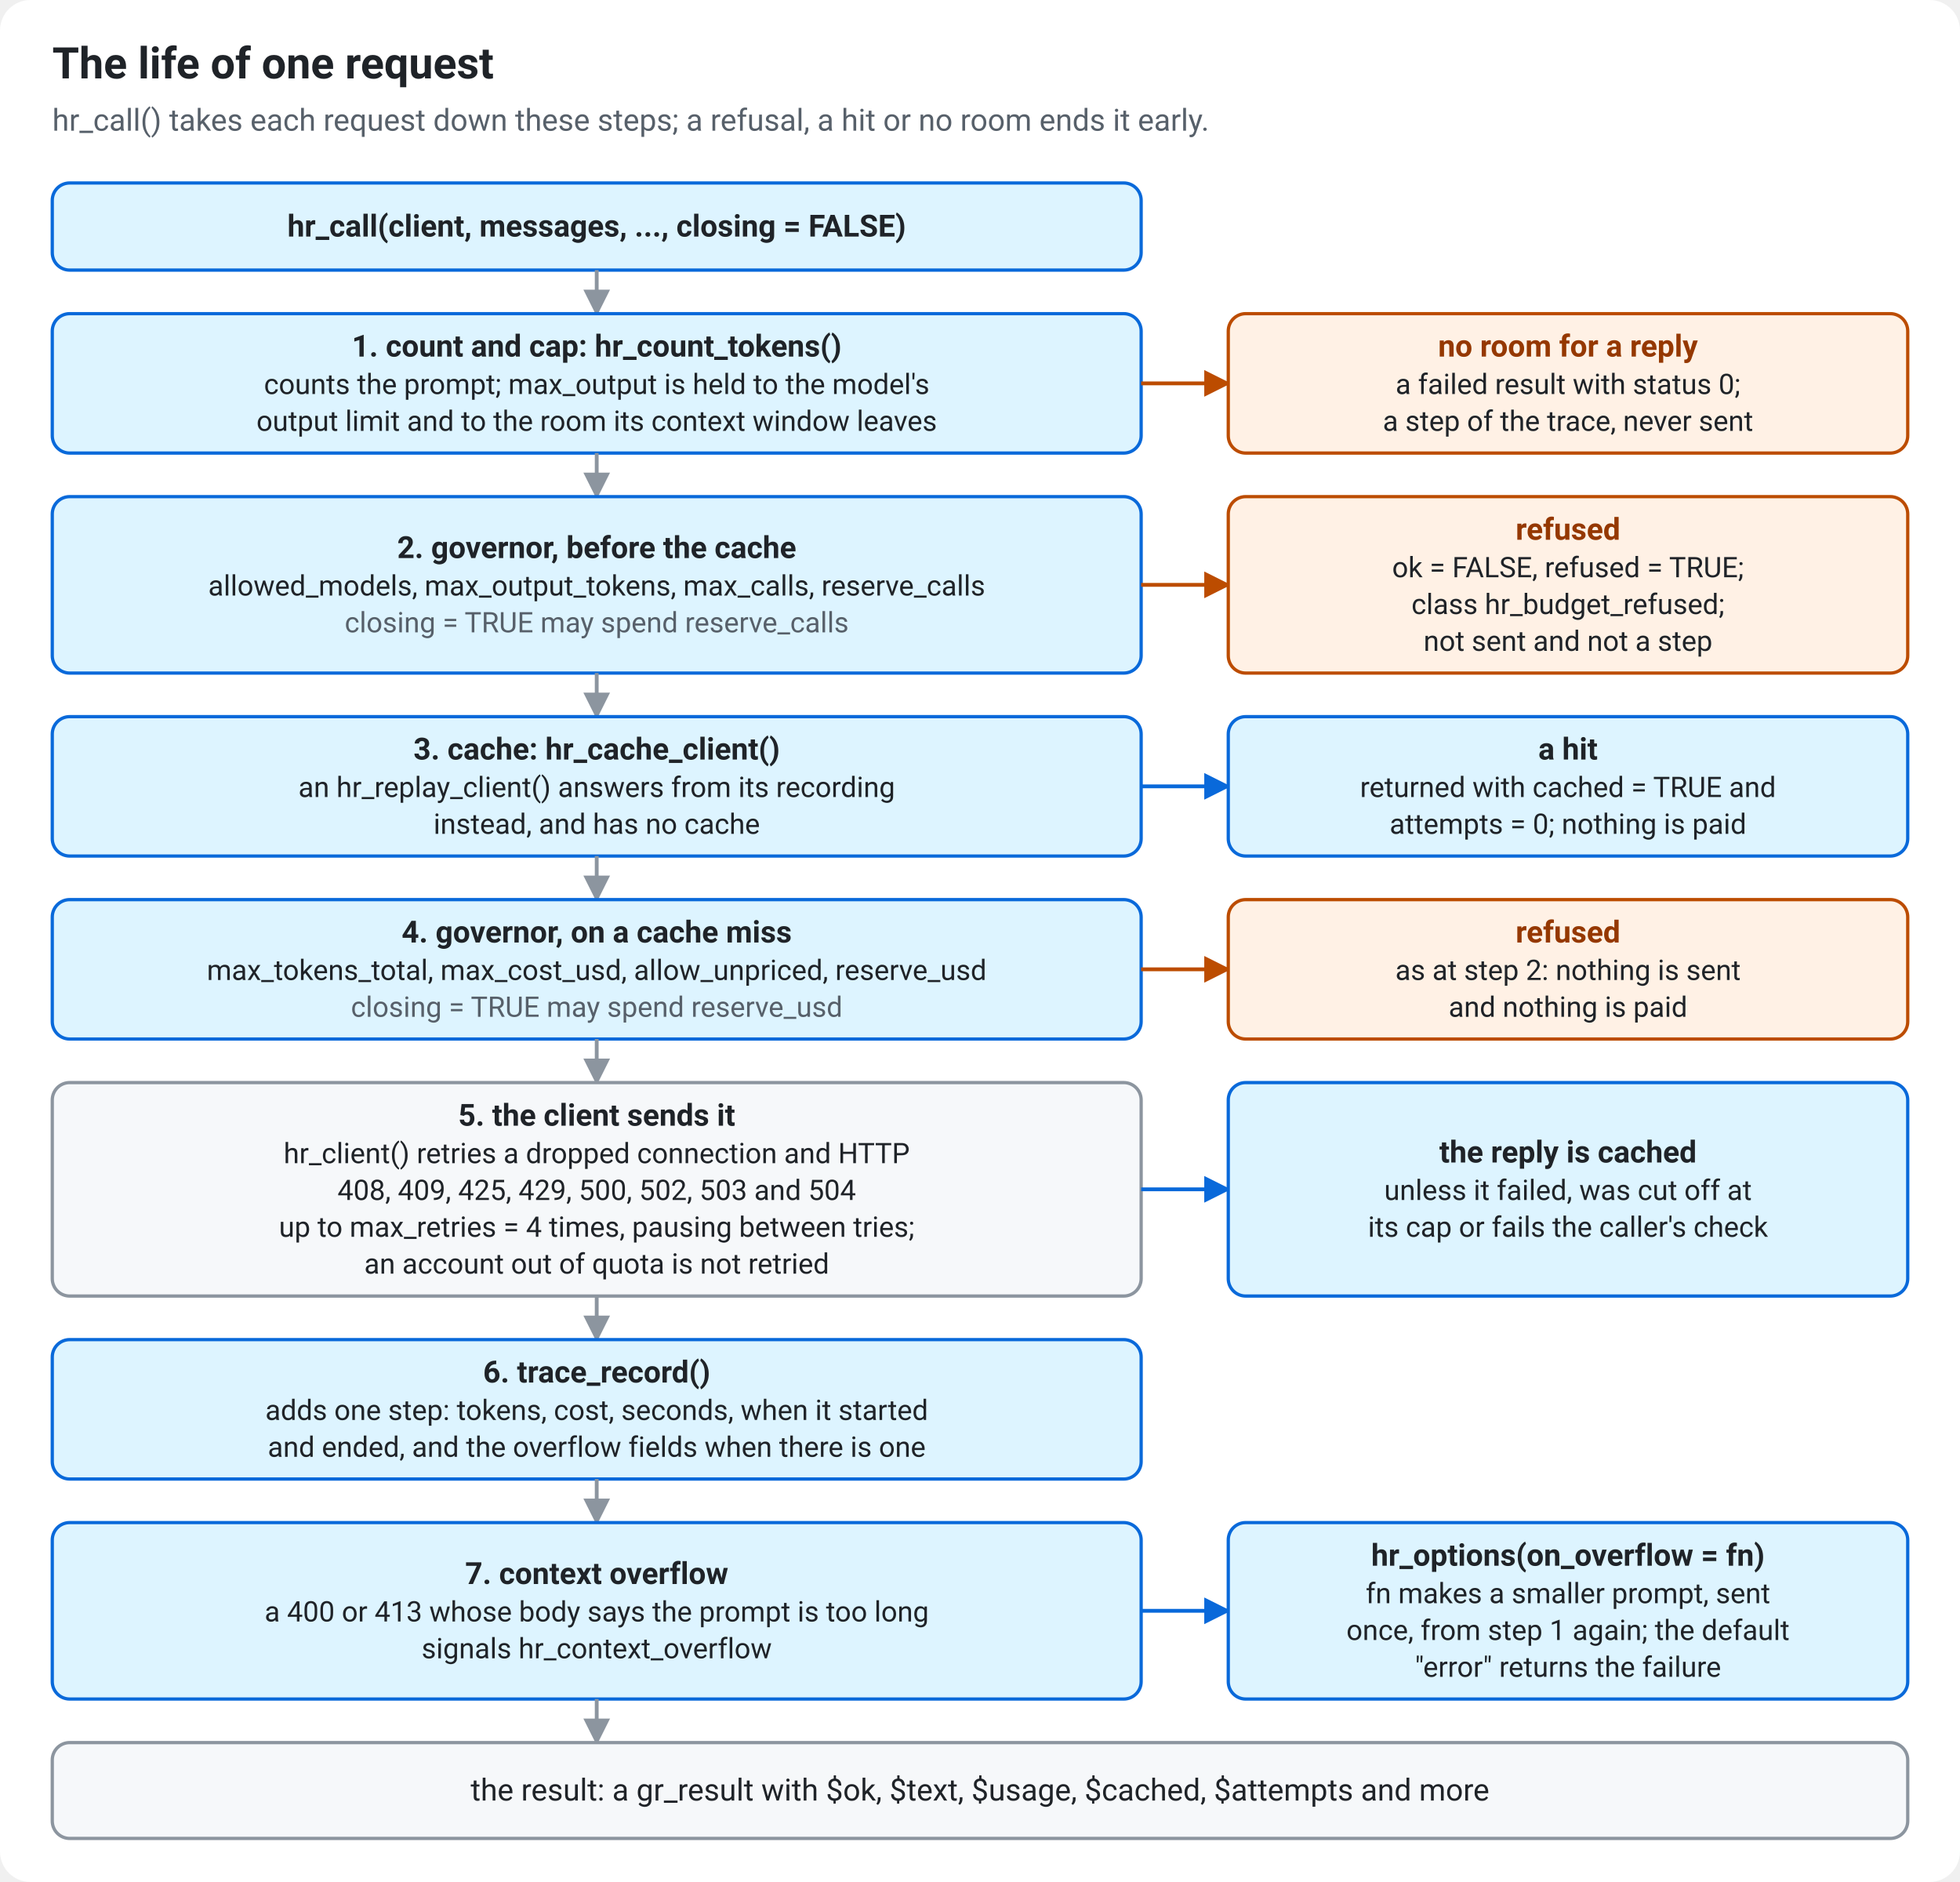
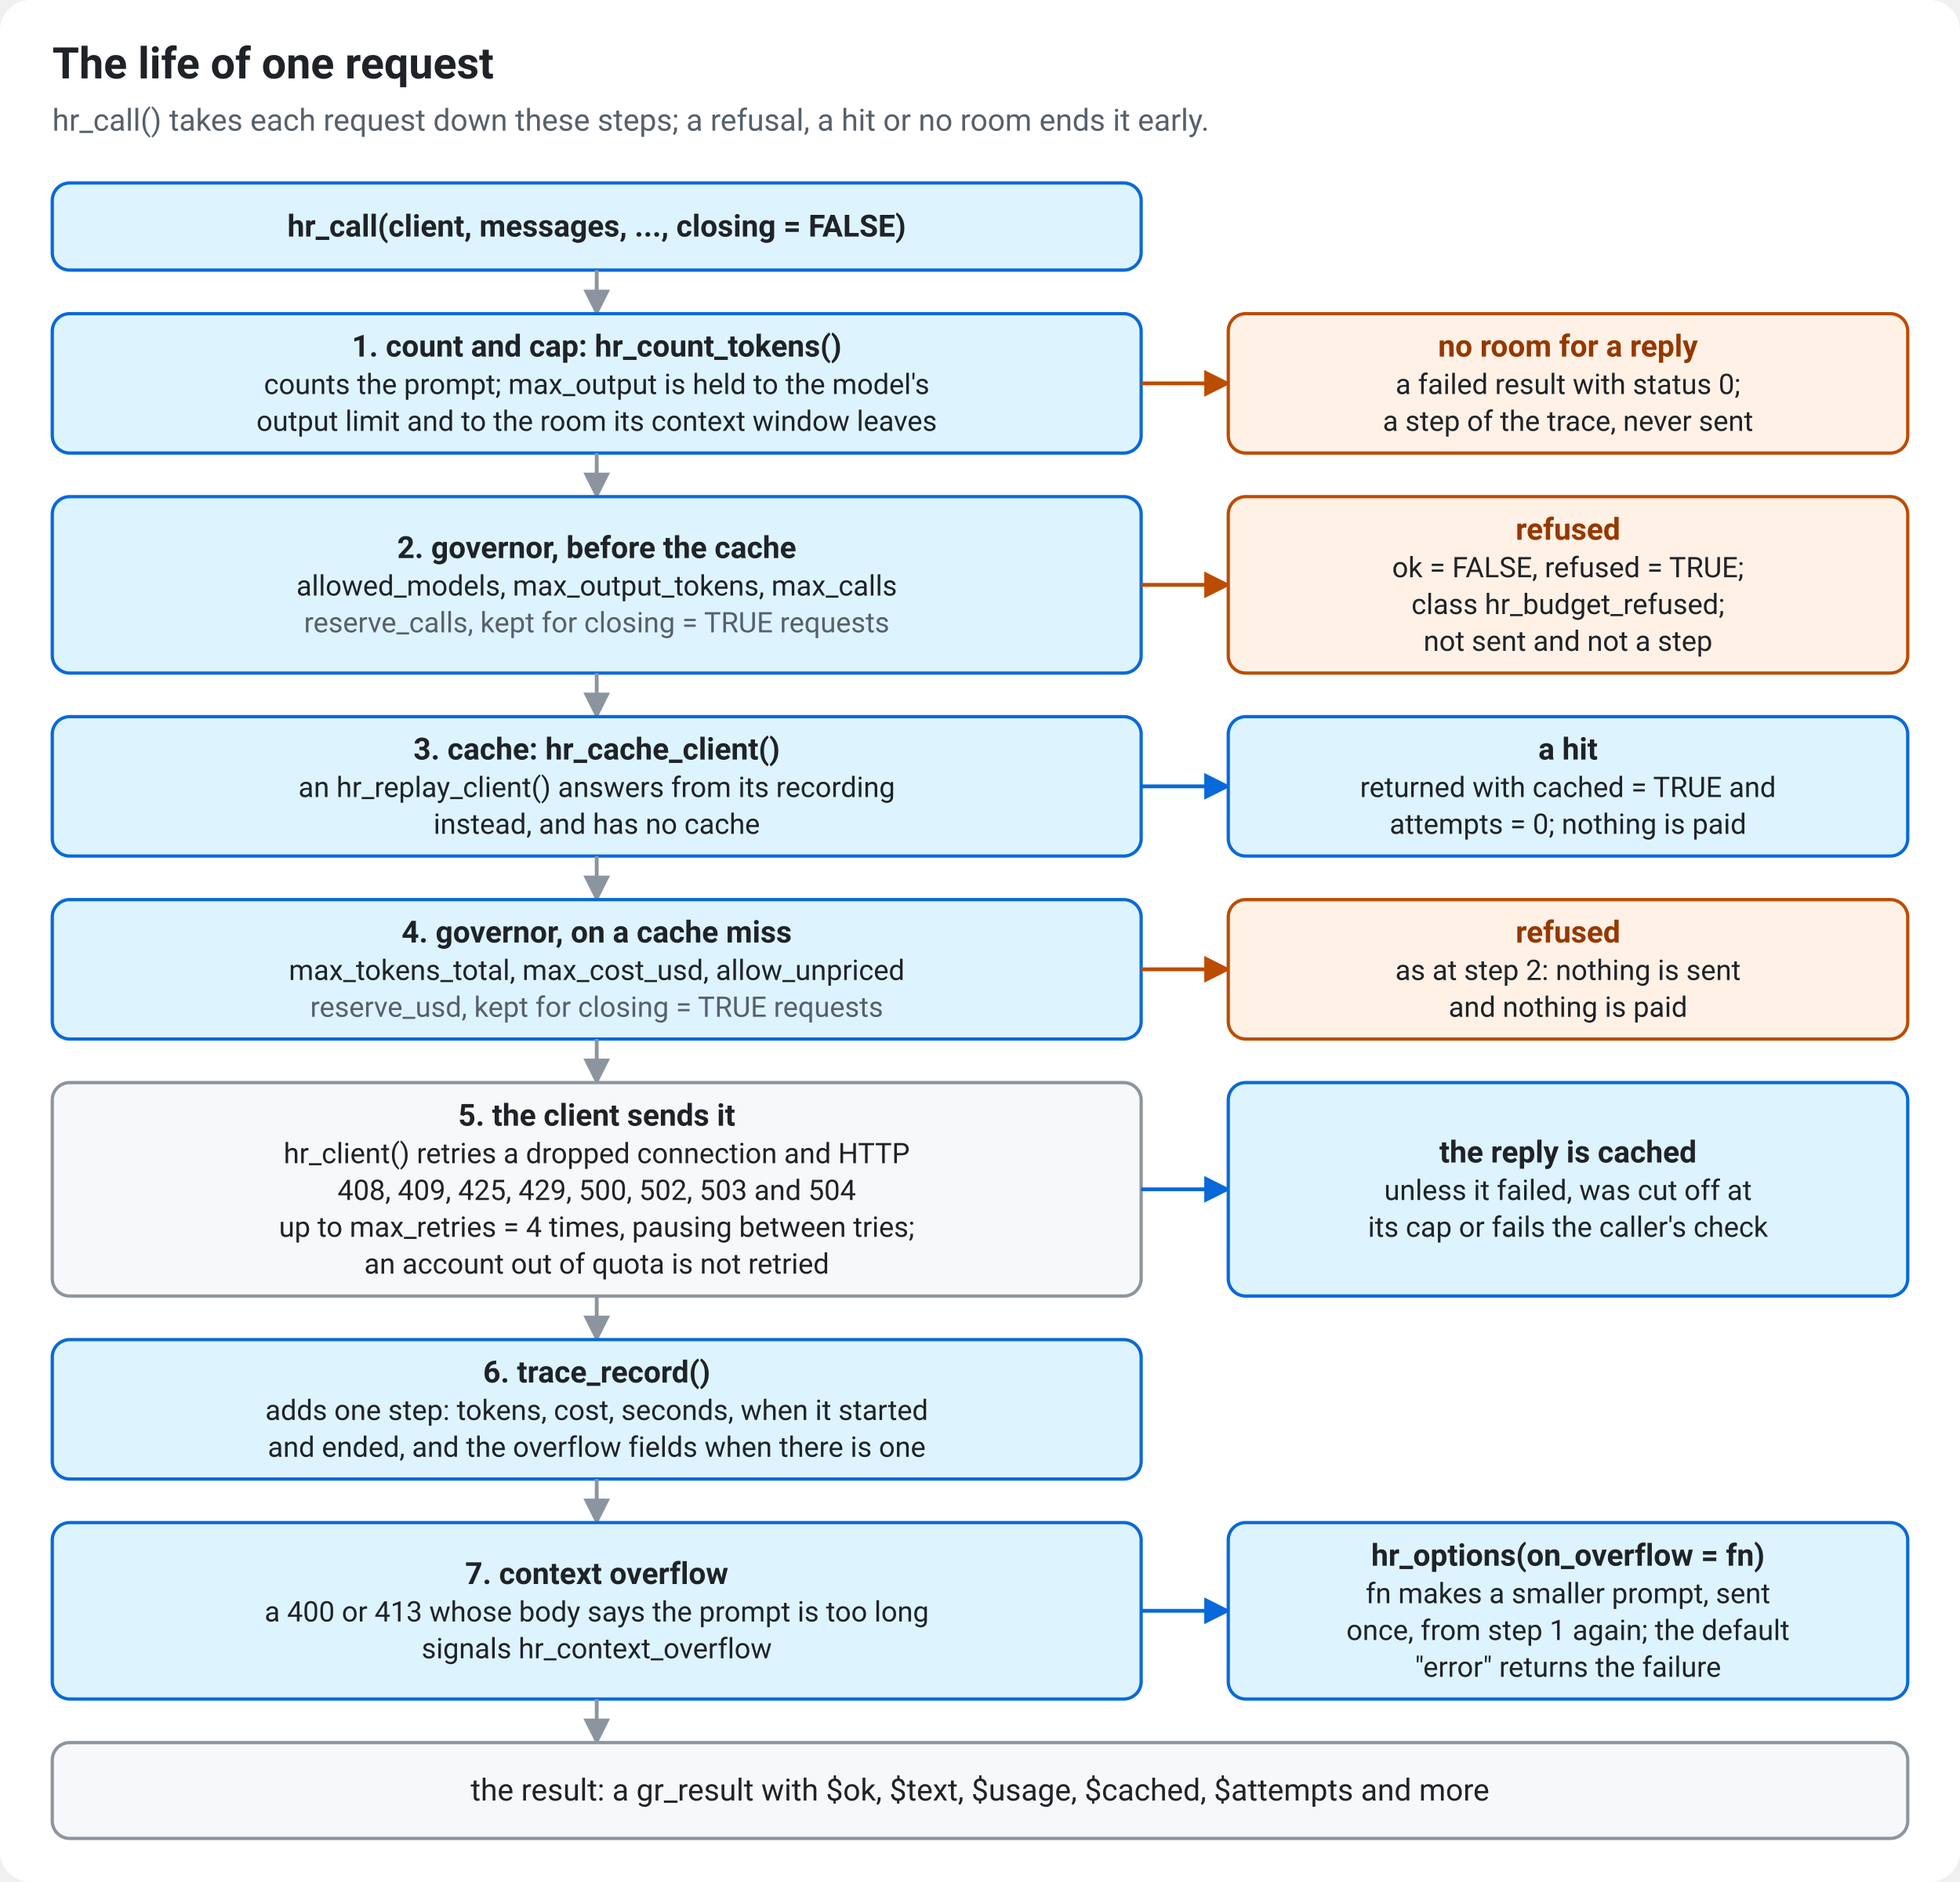
<svg xmlns="http://www.w3.org/2000/svg" width="900" height="864" viewBox="0 0 900 864" role="img" aria-labelledby="request-title request-desc">
  <defs>
    <marker id="request-arrow-neutral" viewBox="0 0 10 10" refX="9" refY="5" markerWidth="7" markerHeight="7" orient="auto">
      <path d="M0 0 L10 5 L0 10 z" fill="#8c959f" />
    </marker>
    <marker id="request-arrow-core" viewBox="0 0 10 10" refX="9" refY="5" markerWidth="7" markerHeight="7" orient="auto">
      <path d="M0 0 L10 5 L0 10 z" fill="#0969da" />
    </marker>
    <marker id="request-arrow-doc" viewBox="0 0 10 10" refX="9" refY="5" markerWidth="7" markerHeight="7" orient="auto">
      <path d="M0 0 L10 5 L0 10 z" fill="#1a7f37" />
    </marker>
    <marker id="request-arrow-accent" viewBox="0 0 10 10" refX="9" refY="5" markerWidth="7" markerHeight="7" orient="auto">
      <path d="M0 0 L10 5 L0 10 z" fill="#bc4c00" />
    </marker>
  </defs>
  <rect width="900" height="864" rx="14" fill="#ffffff" />
  <g font-family="system-ui, -apple-system, 'Segoe UI', Roboto, 'Helvetica Neue', Arial, 'Liberation Sans', sans-serif" font-size="14" fill="#1f2328">
    <text x="24" y="36" font-size="20" font-weight="bold">The life of one request</text>
    <text x="24" y="60" fill="#57606a">hr_call() takes each request down these steps; a refusal, a hit or no room ends it early.</text>
    <rect x="24" y="84" width="500" height="40" rx="8" fill="#ddf4ff" stroke="#0969da" stroke-width="1.5" />
    <text x="274" y="108.6" text-anchor="middle" font-weight="bold" class="fn">hr_call(client, messages, ..., closing = FALSE)</text>
    <path d="M274 124 L274 144" fill="none" stroke="#8c959f" stroke-width="1.75" marker-end="url(#request-arrow-neutral)" />
    <rect x="24" y="144" width="500" height="64" rx="8" fill="#ddf4ff" stroke="#0969da" stroke-width="1.5" />
    <text x="274" y="163.7" text-anchor="middle" font-weight="bold" class="step">1. count and cap: hr_count_tokens()</text>
    <text x="274" y="180.9" font-size="13" text-anchor="middle">counts the prompt; max_output is held to the model's</text>
    <text x="274" y="197.8" font-size="13" text-anchor="middle">output limit and to the room its context window leaves</text>
    <path d="M524 176 L564 176" fill="none" stroke="#bc4c00" stroke-width="1.75" marker-end="url(#request-arrow-accent)" />
    <rect x="564" y="144" width="312" height="64" rx="8" fill="#fff1e5" stroke="#bc4c00" stroke-width="1.5" />
    <text x="720" y="163.7" text-anchor="middle" font-weight="bold" fill="#953800">no room for a reply</text>
    <text x="720" y="180.9" font-size="13" text-anchor="middle">a failed result with status 0;</text>
    <text x="720" y="197.8" font-size="13" text-anchor="middle">a step of the trace, never sent</text>
    <path d="M274 208 L274 228" fill="none" stroke="#8c959f" stroke-width="1.75" marker-end="url(#request-arrow-neutral)" />
    <rect x="24" y="228" width="500" height="81" rx="8" fill="#ddf4ff" stroke="#0969da" stroke-width="1.5" />
    <text x="274" y="256.2" text-anchor="middle" font-weight="bold" class="step">2. governor, before the cache</text>
-     <text x="274" y="273.4" font-size="13" text-anchor="middle" class="limits-call">allowed_models, max_output_tokens, max_calls, reserve_calls</text>
-     <text x="274" y="290.3" font-size="13" text-anchor="middle" fill="#57606a">closing = TRUE may spend reserve_calls</text>
+     <text x="274" y="273.4" font-size="13" text-anchor="middle" class="limits-call">allowed_models, max_output_tokens, max_calls</text>
+     <text x="274" y="290.3" font-size="13" text-anchor="middle" fill="#57606a" class="reserve-call">reserve_calls, kept for closing = TRUE requests</text>
    <path d="M524 268.5 L564 268.5" fill="none" stroke="#bc4c00" stroke-width="1.75" marker-end="url(#request-arrow-accent)" />
    <rect x="564" y="228" width="312" height="81" rx="8" fill="#fff1e5" stroke="#bc4c00" stroke-width="1.5" />
    <text x="720" y="247.8" text-anchor="middle" font-weight="bold" fill="#953800">refused</text>
    <text x="720" y="265" font-size="13" text-anchor="middle">ok = FALSE, refused = TRUE;</text>
    <text x="720" y="281.9" font-size="13" text-anchor="middle">class hr_budget_refused;</text>
    <text x="720" y="298.8" font-size="13" text-anchor="middle">not sent and not a step</text>
    <path d="M274 309 L274 329" fill="none" stroke="#8c959f" stroke-width="1.75" marker-end="url(#request-arrow-neutral)" />
    <rect x="24" y="329" width="500" height="64" rx="8" fill="#ddf4ff" stroke="#0969da" stroke-width="1.5" />
    <text x="274" y="348.7" text-anchor="middle" font-weight="bold" class="step">3. cache: hr_cache_client()</text>
    <text x="274" y="365.9" font-size="13" text-anchor="middle" class="fn">an hr_replay_client() answers from its recording</text>
    <text x="274" y="382.8" font-size="13" text-anchor="middle">instead, and has no cache</text>
    <path d="M524 361 L564 361" fill="none" stroke="#0969da" stroke-width="1.75" marker-end="url(#request-arrow-core)" />
    <rect x="564" y="329" width="312" height="64" rx="8" fill="#ddf4ff" stroke="#0969da" stroke-width="1.5" />
    <text x="720" y="348.7" text-anchor="middle" font-weight="bold">a hit</text>
    <text x="720" y="365.9" font-size="13" text-anchor="middle">returned with cached = TRUE and</text>
    <text x="720" y="382.8" font-size="13" text-anchor="middle">attempts = 0; nothing is paid</text>
    <path d="M274 393 L274 413" fill="none" stroke="#8c959f" stroke-width="1.75" marker-end="url(#request-arrow-neutral)" />
    <rect x="24" y="413" width="500" height="64" rx="8" fill="#ddf4ff" stroke="#0969da" stroke-width="1.5" />
    <text x="274" y="432.7" text-anchor="middle" font-weight="bold" class="step">4. governor, on a cache miss</text>
-     <text x="274" y="449.9" font-size="13" text-anchor="middle" class="limits-send">max_tokens_total, max_cost_usd, allow_unpriced, reserve_usd</text>
-     <text x="274" y="466.8" font-size="13" text-anchor="middle" fill="#57606a">closing = TRUE may spend reserve_usd</text>
+     <text x="274" y="449.9" font-size="13" text-anchor="middle" class="limits-send">max_tokens_total, max_cost_usd, allow_unpriced</text>
+     <text x="274" y="466.8" font-size="13" text-anchor="middle" fill="#57606a" class="reserve-send">reserve_usd, kept for closing = TRUE requests</text>
    <path d="M524 445 L564 445" fill="none" stroke="#bc4c00" stroke-width="1.75" marker-end="url(#request-arrow-accent)" />
    <rect x="564" y="413" width="312" height="64" rx="8" fill="#fff1e5" stroke="#bc4c00" stroke-width="1.5" />
    <text x="720" y="432.7" text-anchor="middle" font-weight="bold" fill="#953800">refused</text>
    <text x="720" y="449.9" font-size="13" text-anchor="middle">as at step 2: nothing is sent</text>
    <text x="720" y="466.8" font-size="13" text-anchor="middle">and nothing is paid</text>
    <path d="M274 477 L274 497" fill="none" stroke="#8c959f" stroke-width="1.75" marker-end="url(#request-arrow-neutral)" />
    <rect x="24" y="497" width="500" height="98" rx="8" fill="#f6f8fa" stroke="#8c959f" stroke-width="1.5" />
    <text x="274" y="516.8" text-anchor="middle" font-weight="bold" class="step">5. the client sends it</text>
    <text x="274" y="534" font-size="13" text-anchor="middle" class="fn">hr_client() retries a dropped connection and HTTP</text>
    <text x="274" y="550.9" font-size="13" text-anchor="middle" class="retry-status">408, 409, 425, 429, 500, 502, 503 and 504</text>
    <text x="274" y="567.8" font-size="13" text-anchor="middle">up to max_retries = 4 times, pausing between tries;</text>
    <text x="274" y="584.7" font-size="13" text-anchor="middle">an account out of quota is not retried</text>
    <path d="M524 546 L564 546" fill="none" stroke="#0969da" stroke-width="1.75" marker-end="url(#request-arrow-core)" />
    <rect x="564" y="497" width="312" height="98" rx="8" fill="#ddf4ff" stroke="#0969da" stroke-width="1.5" />
    <text x="720" y="533.7" text-anchor="middle" font-weight="bold">the reply is cached</text>
    <text x="720" y="550.9" font-size="13" text-anchor="middle">unless it failed, was cut off at</text>
    <text x="720" y="567.8" font-size="13" text-anchor="middle">its cap or fails the caller's check</text>
    <path d="M274 595 L274 615" fill="none" stroke="#8c959f" stroke-width="1.75" marker-end="url(#request-arrow-neutral)" />
    <rect x="24" y="615" width="500" height="64" rx="8" fill="#ddf4ff" stroke="#0969da" stroke-width="1.5" />
    <text x="274" y="634.7" text-anchor="middle" font-weight="bold" class="step">6. trace_record()</text>
    <text x="274" y="651.9" font-size="13" text-anchor="middle">adds one step: tokens, cost, seconds, when it started</text>
    <text x="274" y="668.8" font-size="13" text-anchor="middle">and ended, and the overflow fields when there is one</text>
    <path d="M274 679 L274 699" fill="none" stroke="#8c959f" stroke-width="1.75" marker-end="url(#request-arrow-neutral)" />
    <rect x="24" y="699" width="500" height="81" rx="8" fill="#ddf4ff" stroke="#0969da" stroke-width="1.5" />
    <text x="274" y="727.2" text-anchor="middle" font-weight="bold" class="step">7. context overflow</text>
    <text x="274" y="744.4" font-size="13" text-anchor="middle">a 400 or 413 whose body says the prompt is too long</text>
    <text x="274" y="761.3" font-size="13" text-anchor="middle">signals hr_context_overflow</text>
    <path d="M524 739.5 L564 739.5" fill="none" stroke="#0969da" stroke-width="1.75" marker-end="url(#request-arrow-core)" />
    <rect x="564" y="699" width="312" height="81" rx="8" fill="#ddf4ff" stroke="#0969da" stroke-width="1.5" />
    <text x="720" y="718.8" text-anchor="middle" font-weight="bold" class="fn">hr_options(on_overflow = fn)</text>
    <text x="720" y="736" font-size="13" text-anchor="middle">fn makes a smaller prompt, sent</text>
    <text x="720" y="752.9" font-size="13" text-anchor="middle">once, from step 1 again; the default</text>
    <text x="720" y="769.8" font-size="13" text-anchor="middle">"error" returns the failure</text>
    <path d="M274 780 L274 800" fill="none" stroke="#8c959f" stroke-width="1.75" marker-end="url(#request-arrow-neutral)" />
    <rect x="24" y="800" width="852" height="44" rx="8" fill="#f6f8fa" stroke="#8c959f" stroke-width="1.5" />
    <text x="450" y="826.6" text-anchor="middle">the result: a gr_result with $ok, $text, $usage, $cached, $attempts and more</text>
  </g>
</svg>
